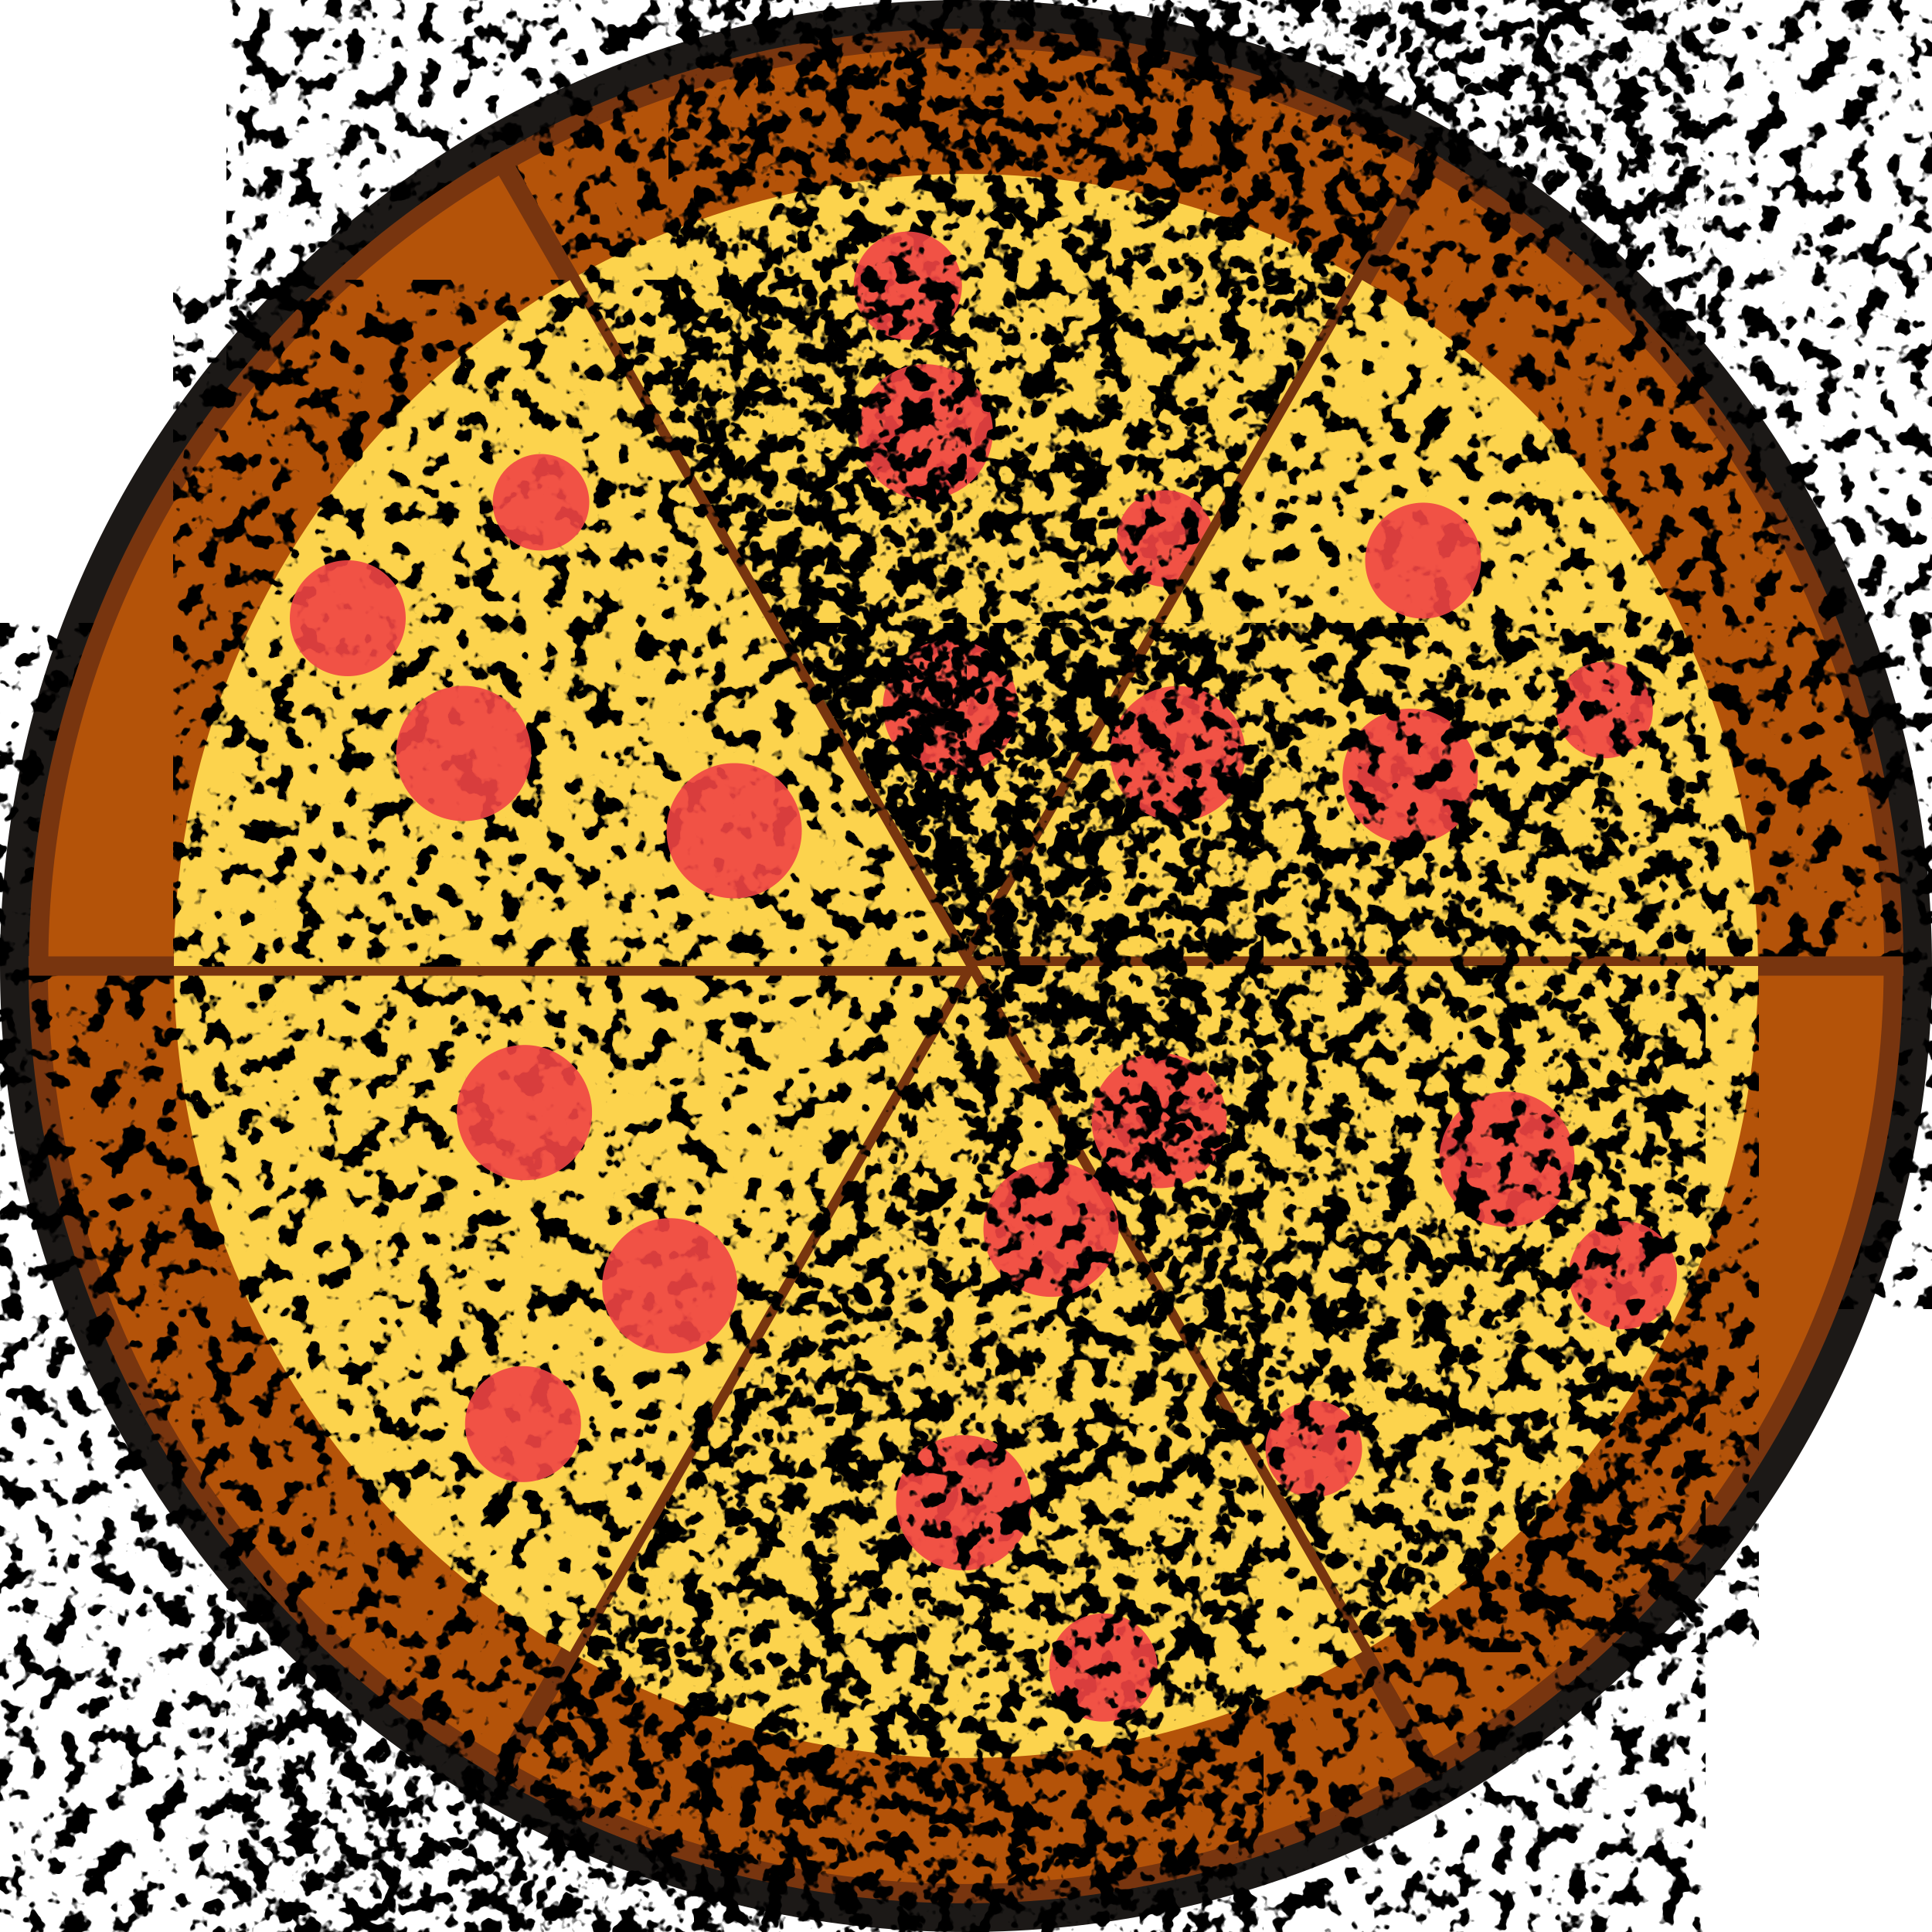
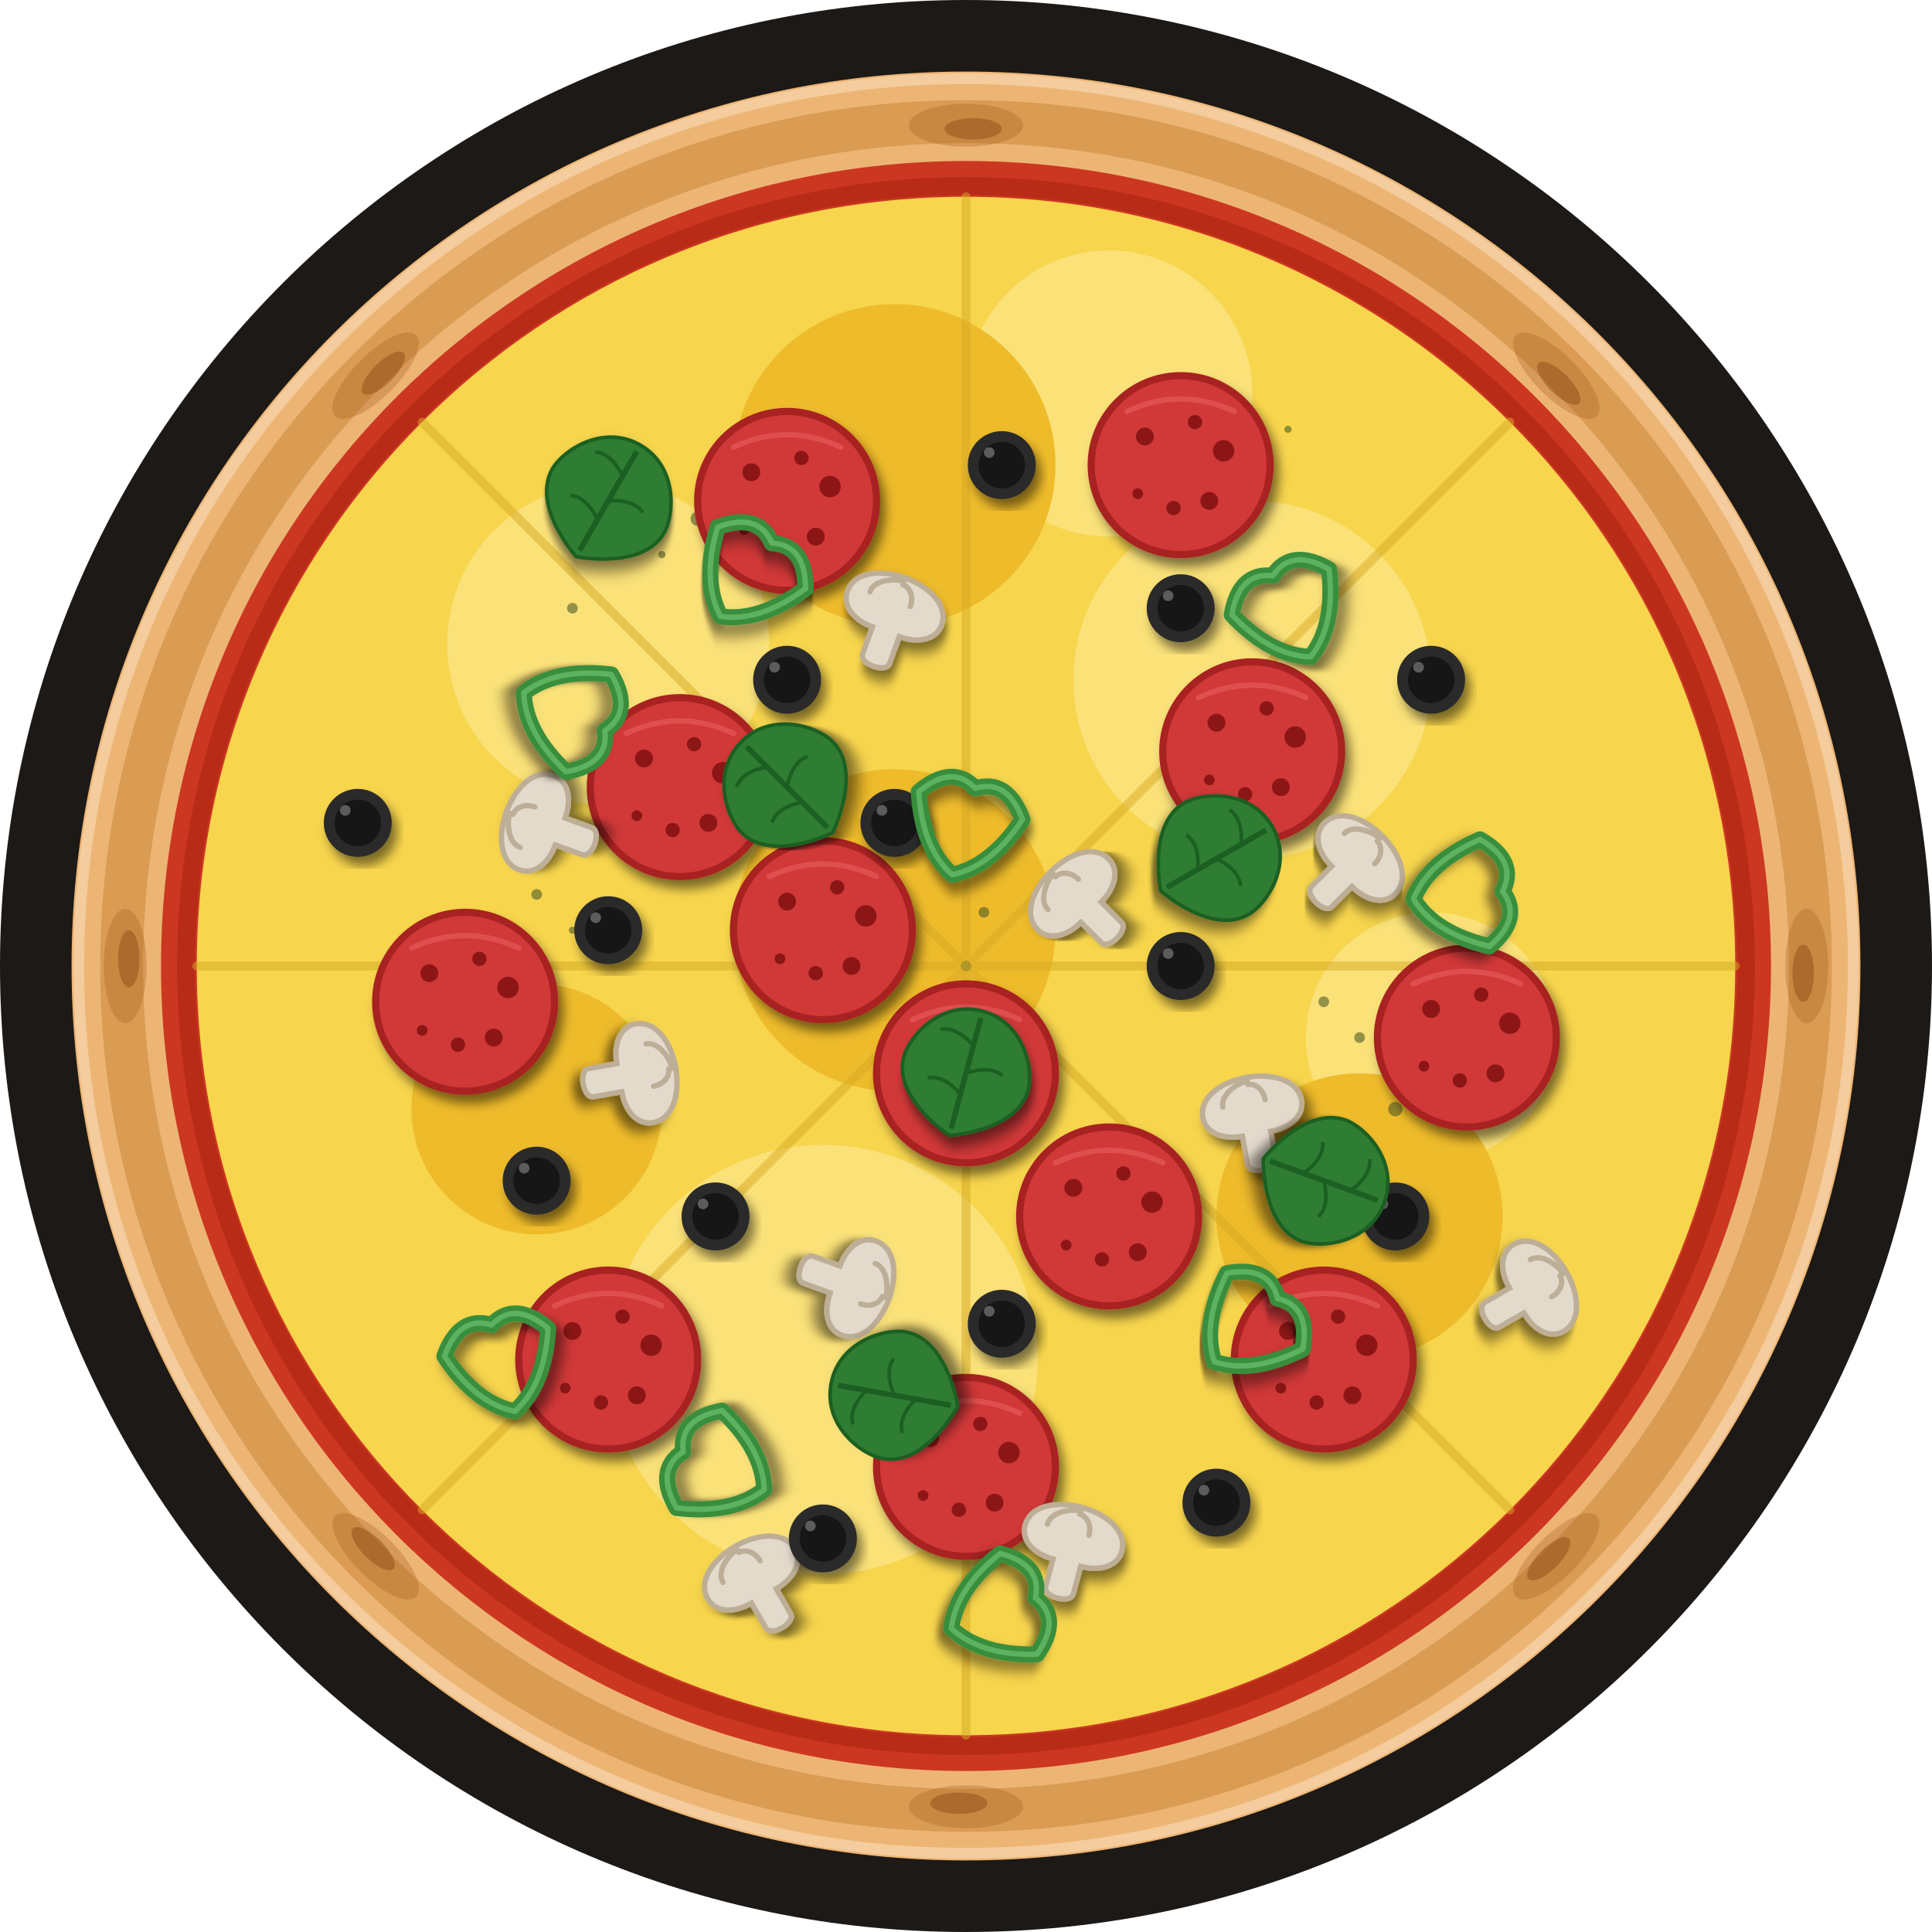
- <svg xmlns="http://www.w3.org/2000/svg" viewBox="0 0 100 100" width="512" height="512">
+ <svg xmlns="http://www.w3.org/2000/svg" viewBox="30 70 540 540" width="512" height="512">
  <defs>
-     <filter id="burnt-cheese" x="0%" y="0%" width="100%" height="100%">
-       <feTurbulence type="fractalNoise" baseFrequency="0.85" numOctaves="3" result="noise" />
-       <feColorMatrix type="matrix" values="0 0 0 0 0                 0 0 0 0 0                 0 0 0 0 0                 0 0 0 18 -10" in="noise" result="speckles-alpha" />
-       <feFlood floodColor="#92400e" floodOpacity="0.5" result="brown-flood" />
-       <feComposite operator="in" in="brown-flood" in2="speckles-alpha" result="colored-speckles" />
-       <feComposite operator="over" in="colored-speckles" in2="SourceGraphic" />
+     <filter id="ts" x="-30%" y="-30%" width="160%" height="160%">
+       <feDropShadow dx="1.5" dy="2.5" stdDeviation="1.5" flood-opacity="0.5" flood-color="#000" />
    </filter>
+     <g id="pepperoni" filter="url(#ts)">
+       <circle cx="0" cy="0" r="25" fill="#d13838" stroke="#a82222" stroke-width="2" />
+       <circle cx="-10" cy="-8" r="2.5" fill="#8c1616" />
+       <circle cx="12" cy="-4" r="3" fill="#8c1616" />
+       <circle cx="-2" cy="12" r="2" fill="#8c1616" />
+       <circle cx="8" cy="10" r="2.5" fill="#8c1616" />
+       <circle cx="-12" cy="8" r="1.5" fill="#8c1616" />
+       <circle cx="4" cy="-12" r="2" fill="#8c1616" />
+       <path d="M -15 -15 Q 0 -22 15 -15" fill="none" stroke="#e86161" stroke-width="1.5" stroke-linecap="round" opacity="0.6" />
+     </g>
+     <g id="mushroom" filter="url(#ts)">
+       <path d="M -14 0 C -14 -12 14 -12 14 0 C 14 4 10 7 4 7 L 4 15 C 4 18 -4 18 -4 15 L -4 7 C -10 7 -14 4 -14 0 Z" fill="#e3dacc" stroke="#bdae97" stroke-width="1.5" />
+       <path d="M -8 -2 C -8 -6 -2 -8 0 -8" fill="none" stroke="#bdae97" stroke-width="1.5" stroke-linecap="round" />
+       <path d="M 4 -2 C 4 -5 2 -7 0 -7" fill="none" stroke="#bdae97" stroke-width="1.5" stroke-linecap="round" />
+     </g>
+     <g id="olive" filter="url(#ts)">
+       <circle cx="0" cy="0" r="8" fill="#141414" stroke="#2b2b2b" stroke-width="3" />
+       <circle cx="-3.5" cy="-3.5" r="1.5" fill="#5c5c5c" />
+     </g>
+     <g id="pepper" filter="url(#ts)">
+       <path d="M -15 -5 Q -8 -15 0 -10 Q 8 -15 15 -5 Q 10 10 0 15 Q -10 10 -15 -5 Z" fill="none" stroke="#388e3c" stroke-width="4.5" stroke-linejoin="round" />
+       <path d="M -15 -5 Q -8 -15 0 -10 Q 8 -15 15 -5 Q 10 10 0 15 Q -10 10 -15 -5 Z" fill="none" stroke="#66bb6a" stroke-width="1.5" stroke-linejoin="round" opacity="0.8" />
+     </g>
+     <g id="basil" filter="url(#ts)">
+       <path d="M 0 -18 C 12 -18 18 -6 18 0 C 18 12 0 18 0 18 C 0 18 -18 12 -18 0 C -18 -6 -12 -18 0 -18 Z" fill="#2e7d32" stroke="#1b5e20" stroke-width="1" />
+       <path d="M 0 -16 L 0 16" fill="none" stroke="#1b5e20" stroke-width="1.5" />
+       <path d="M 0 0 Q 6 -4 10 -2 M 0 6 Q -6 2 -10 4 M 0 -8 Q -6 -12 -10 -10" fill="none" stroke="#1b5e20" stroke-width="1" />
+     </g>
+     <g id="burn">
+       <ellipse cx="0" cy="0" rx="16" ry="6" fill="#a6581c" opacity="0.3" />
+       <ellipse cx="2" cy="1" rx="8" ry="3" fill="#803e0b" opacity="0.4" />
+     </g>
  </defs>
-   <circle cx="50" cy="50" r="50" fill="#1c1917" />
-   <g transform="rotate(-30 50 50)">
-     <g transform="rotate(0 50 50)">
-       <path d="M 50 50 L 50 2 A 48 48 0 0 1 91.6 26 Z" fill="#b45309" stroke="#78350f" stroke-width="1" />
-       <path d="M 50 50 L 50 9 A 41 41 0 0 1 85.5 29.5 Z" fill="#fcd34d" filter="url(#burnt-cheese)" />
-       <circle cx="62" cy="25" r="3.5" fill="#ef4444" opacity="0.9" />
-       <circle cx="56" cy="38" r="3.5" fill="#ef4444" opacity="0.9" />
-       <circle cx="70" cy="36" r="2.5" fill="#ef4444" opacity="0.9" />
-       <circle cx="65" cy="18" r="2.8" fill="#ef4444" opacity="0.9" />
-     </g>
-     <g transform="rotate(60 50 50)">
-       <path d="M 50 50 L 50 2 A 48 48 0 0 1 91.6 26 Z" fill="#b45309" stroke="#78350f" stroke-width="1" />
-       <path d="M 50 50 L 50 9 A 41 41 0 0 1 85.5 29.5 Z" fill="#fcd34d" filter="url(#burnt-cheese)" />
-       <circle cx="65" cy="30" r="3.5" fill="#ef4444" opacity="0.9" />
-       <circle cx="54" cy="35" r="3.5" fill="#ef4444" opacity="0.9" />
-       <circle cx="72" cy="22" r="2.5" fill="#ef4444" opacity="0.9" />
-       <circle cx="60" cy="20" r="3.0" fill="#ef4444" opacity="0.9" />
-     </g>
-     <g transform="rotate(120 50 50)">
-       <path d="M 50 50 L 50 2 A 48 48 0 0 1 91.6 26 Z" fill="#b45309" stroke="#78350f" stroke-width="1" />
-       <path d="M 50 50 L 50 9 A 41 41 0 0 1 85.5 29.5 Z" fill="#fcd34d" filter="url(#burnt-cheese)" />
-       <circle cx="60" cy="22" r="3.5" fill="#ef4444" opacity="0.9" />
-       <circle cx="58" cy="40" r="3.5" fill="#ef4444" opacity="0.9" />
-       <circle cx="75" cy="32" r="2.5" fill="#ef4444" opacity="0.9" />
-       <circle cx="66" cy="16" r="2.8" fill="#ef4444" opacity="0.9" />
-     </g>
-     <g transform="rotate(180 50 50)">
-       <path d="M 50 50 L 50 2 A 48 48 0 0 1 91.6 26 Z" fill="#b45309" stroke="#78350f" stroke-width="1" />
-       <path d="M 50 50 L 50 9 A 41 41 0 0 1 85.5 29.5 Z" fill="#fcd34d" filter="url(#burnt-cheese)" />
-       <circle cx="64" cy="26" r="3.5" fill="#ef4444" opacity="0.9" />
-       <circle cx="53" cy="36" r="3.5" fill="#ef4444" opacity="0.9" />
-       <circle cx="68" cy="42" r="2.5" fill="#ef4444" opacity="0.9" />
-       <circle cx="62" cy="15" r="2.8" fill="#ef4444" opacity="0.9" />
-     </g>
-     <g transform="rotate(240 50 50)">
-       <path d="M 50 50 L 50 2 A 48 48 0 0 1 91.6 26 Z" fill="#b45309" stroke="#78350f" stroke-width="1" />
-       <path d="M 50 50 L 50 9 A 41 41 0 0 1 85.5 29.5 Z" fill="#fcd34d" filter="url(#burnt-cheese)" />
-       <circle cx="66" cy="32" r="3.5" fill="#ef4444" opacity="0.9" />
-       <circle cx="55" cy="28" r="3.5" fill="#ef4444" opacity="0.9" />
-       <circle cx="72" cy="40" r="2.5" fill="#ef4444" opacity="0.9" />
-       <circle cx="58" cy="18" r="3.0" fill="#ef4444" opacity="0.9" />
-     </g>
-     <g transform="rotate(300 50 50)">
-       <path d="M 50 50 L 50 2 A 48 48 0 0 1 91.6 26 Z" fill="#b45309" stroke="#78350f" stroke-width="1" />
-       <path d="M 50 50 L 50 9 A 41 41 0 0 1 85.5 29.5 Z" fill="#fcd34d" filter="url(#burnt-cheese)" />
-       <circle cx="61" cy="24" r="3.5" fill="#ef4444" opacity="0.9" />
-       <circle cx="57" cy="38" r="3.5" fill="#ef4444" opacity="0.9" />
-       <circle cx="74" cy="28" r="2.5" fill="#ef4444" opacity="0.9" />
-       <circle cx="68" cy="18" r="3.0" fill="#ef4444" opacity="0.9" />
-     </g>
+   <circle cx="300" cy="340" r="270" fill="#1c1917" />
+   <circle cx="300" cy="340" r="250" fill="#edb574" />
+   <circle cx="300" cy="340" r="236" fill="none" stroke="#d99c52" stroke-width="12" />
+   <circle cx="300" cy="340" r="248" fill="none" stroke="#fce4c5" stroke-width="3" opacity="0.5" />
+   <use href="#burn" transform="translate(300, 105)" />
+   <use href="#burn" transform="translate(465, 175) rotate(45)" />
+   <use href="#burn" transform="translate(535, 340) rotate(90)" />
+   <use href="#burn" transform="translate(465, 505) rotate(135)" />
+   <use href="#burn" transform="translate(300, 575) rotate(180)" />
+   <use href="#burn" transform="translate(135, 505) rotate(225)" />
+   <use href="#burn" transform="translate(65, 340) rotate(270)" />
+   <use href="#burn" transform="translate(135, 175) rotate(315)" />
+   <circle cx="300" cy="340" r="225" fill="#cc3721" />
+   <circle cx="300" cy="340" r="218" fill="none" stroke="#a3200e" stroke-width="5" opacity="0.5" />
+   <circle cx="300" cy="340" r="215" fill="#f7d54d" />
+   <circle cx="200" cy="250" r="45" fill="#fae178" />
+   <circle cx="380" cy="260" r="50" fill="#fae178" />
+   <circle cx="260" cy="450" r="60" fill="#fae178" />
+   <circle cx="340" cy="180" r="40" fill="#fae178" />
+   <circle cx="430" cy="360" r="35" fill="#fae178" />
+   <circle cx="410" cy="410" r="40" fill="#eebb2a" />
+   <circle cx="280" cy="200" r="45" fill="#eebb2a" />
+   <circle cx="180" cy="380" r="35" fill="#eebb2a" />
+   <circle cx="280" cy="330" r="45" fill="#eebb2a" />
+   <g fill="#4e5c27" opacity="0.6">
+     <circle cx="300" cy="340" r="1.5" />
+     <circle cx="290" cy="350" r="1" />
+     <circle cx="310" cy="360" r="2" />
+     <circle cx="305" cy="325" r="1.5" />
+     <circle cx="210" cy="220" r="1.5" />
+     <circle cx="215" cy="225" r="1" />
+     <circle cx="225" cy="215" r="2" />
+     <circle cx="190" cy="240" r="1.5" />
+     <circle cx="350" cy="200" r="1.5" />
+     <circle cx="360" cy="190" r="1" />
+     <circle cx="380" cy="210" r="2" />
+     <circle cx="390" cy="190" r="1" />
+     <circle cx="400" cy="350" r="1.5" />
+     <circle cx="410" cy="360" r="1.5" />
+     <circle cx="430" cy="340" r="1" />
+     <circle cx="420" cy="380" r="2" />
+     <circle cx="180" cy="320" r="1.5" />
+     <circle cx="190" cy="330" r="1" />
+     <circle cx="170" cy="350" r="2" />
+     <circle cx="200" cy="370" r="1.5" />
+   </g>
+   <g stroke="#d6a924" stroke-width="2.5" opacity="0.5" stroke-linecap="round">
+     <line x1="300" y1="125" x2="300" y2="555" />
+     <line x1="85" y1="340" x2="515" y2="340" />
+     <line x1="148" y1="188" x2="452" y2="492" />
+     <line x1="148" y1="492" x2="452" y2="188" />
+   </g>
+   <g transform="translate(0, 30)">
+     <use href="#pepperoni" transform="translate(300, 340)" />
+     <use href="#pepperoni" transform="translate(220, 260)" />
+     <use href="#pepperoni" transform="translate(380, 250)" />
+     <use href="#pepperoni" transform="translate(250, 180)" />
+     <use href="#pepperoni" transform="translate(360, 170)" />
+     <use href="#pepperoni" transform="translate(160, 320)" />
+     <use href="#pepperoni" transform="translate(440, 330)" />
+     <use href="#pepperoni" transform="translate(200, 420)" />
+     <use href="#pepperoni" transform="translate(300, 450)" />
+     <use href="#pepperoni" transform="translate(400, 420)" />
+     <use href="#pepperoni" transform="translate(260, 300)" />
+     <use href="#pepperoni" transform="translate(340, 380)" />
+     <use href="#mushroom" transform="translate(280, 210) rotate(20)" />
+     <use href="#mushroom" transform="translate(330, 290) rotate(-45)" />
+     <use href="#mushroom" transform="translate(210, 340) rotate(80)" />
+     <use href="#mushroom" transform="translate(380, 350) rotate(-10)" />
+     <use href="#mushroom" transform="translate(270, 400) rotate(110)" />
+     <use href="#mushroom" transform="translate(180, 270) rotate(-70)" />
+     <use href="#mushroom" transform="translate(410, 280) rotate(45)" />
+     <use href="#mushroom" transform="translate(330, 470) rotate(15)" />
+     <use href="#mushroom" transform="translate(240, 480) rotate(-30)" />
+     <use href="#mushroom" transform="translate(460, 400) rotate(60)" />
+     <use href="#olive" transform="translate(310, 170)" />
+     <use href="#olive" transform="translate(250, 230)" />
+     <use href="#olive" transform="translate(360, 210)" />
+     <use href="#olive" transform="translate(180, 370)" />
+     <use href="#olive" transform="translate(420, 380)" />
+     <use href="#olive" transform="translate(230, 380)" />
+     <use href="#olive" transform="translate(310, 410)" />
+     <use href="#olive" transform="translate(370, 460)" />
+     <use href="#olive" transform="translate(200, 300)" />
+     <use href="#olive" transform="translate(430, 230)" />
+     <use href="#olive" transform="translate(280, 270)" />
+     <use href="#olive" transform="translate(360, 310)" />
+     <use href="#olive" transform="translate(260, 470)" />
+     <use href="#olive" transform="translate(130, 270)" />
+     <use href="#pepper" transform="translate(240, 200) rotate(35)" />
+     <use href="#pepper" transform="translate(390, 210) rotate(-25)" />
+     <use href="#pepper" transform="translate(190, 240) rotate(115)" />
+     <use href="#pepper" transform="translate(440, 290) rotate(85)" />
+     <use href="#pepper" transform="translate(230, 450) rotate(-65)" />
+     <use href="#pepper" transform="translate(380, 410) rotate(45)" />
+     <use href="#pepper" transform="translate(300, 270) rotate(15)" />
+     <use href="#pepper" transform="translate(170, 420) rotate(-15)" />
+     <use href="#pepper" transform="translate(310, 490) rotate(70)" />
+     <use href="#basil" transform="translate(300, 340) rotate(15)" />
+     <use href="#basil" transform="translate(250, 260) rotate(-45)" />
+     <use href="#basil" transform="translate(370, 280) rotate(60)" />
+     <use href="#basil" transform="translate(280, 430) rotate(-80)" />
+     <use href="#basil" transform="translate(400, 370) rotate(110)" />
+     <use href="#basil" transform="translate(200, 180) rotate(30)" />
  </g>
</svg>
